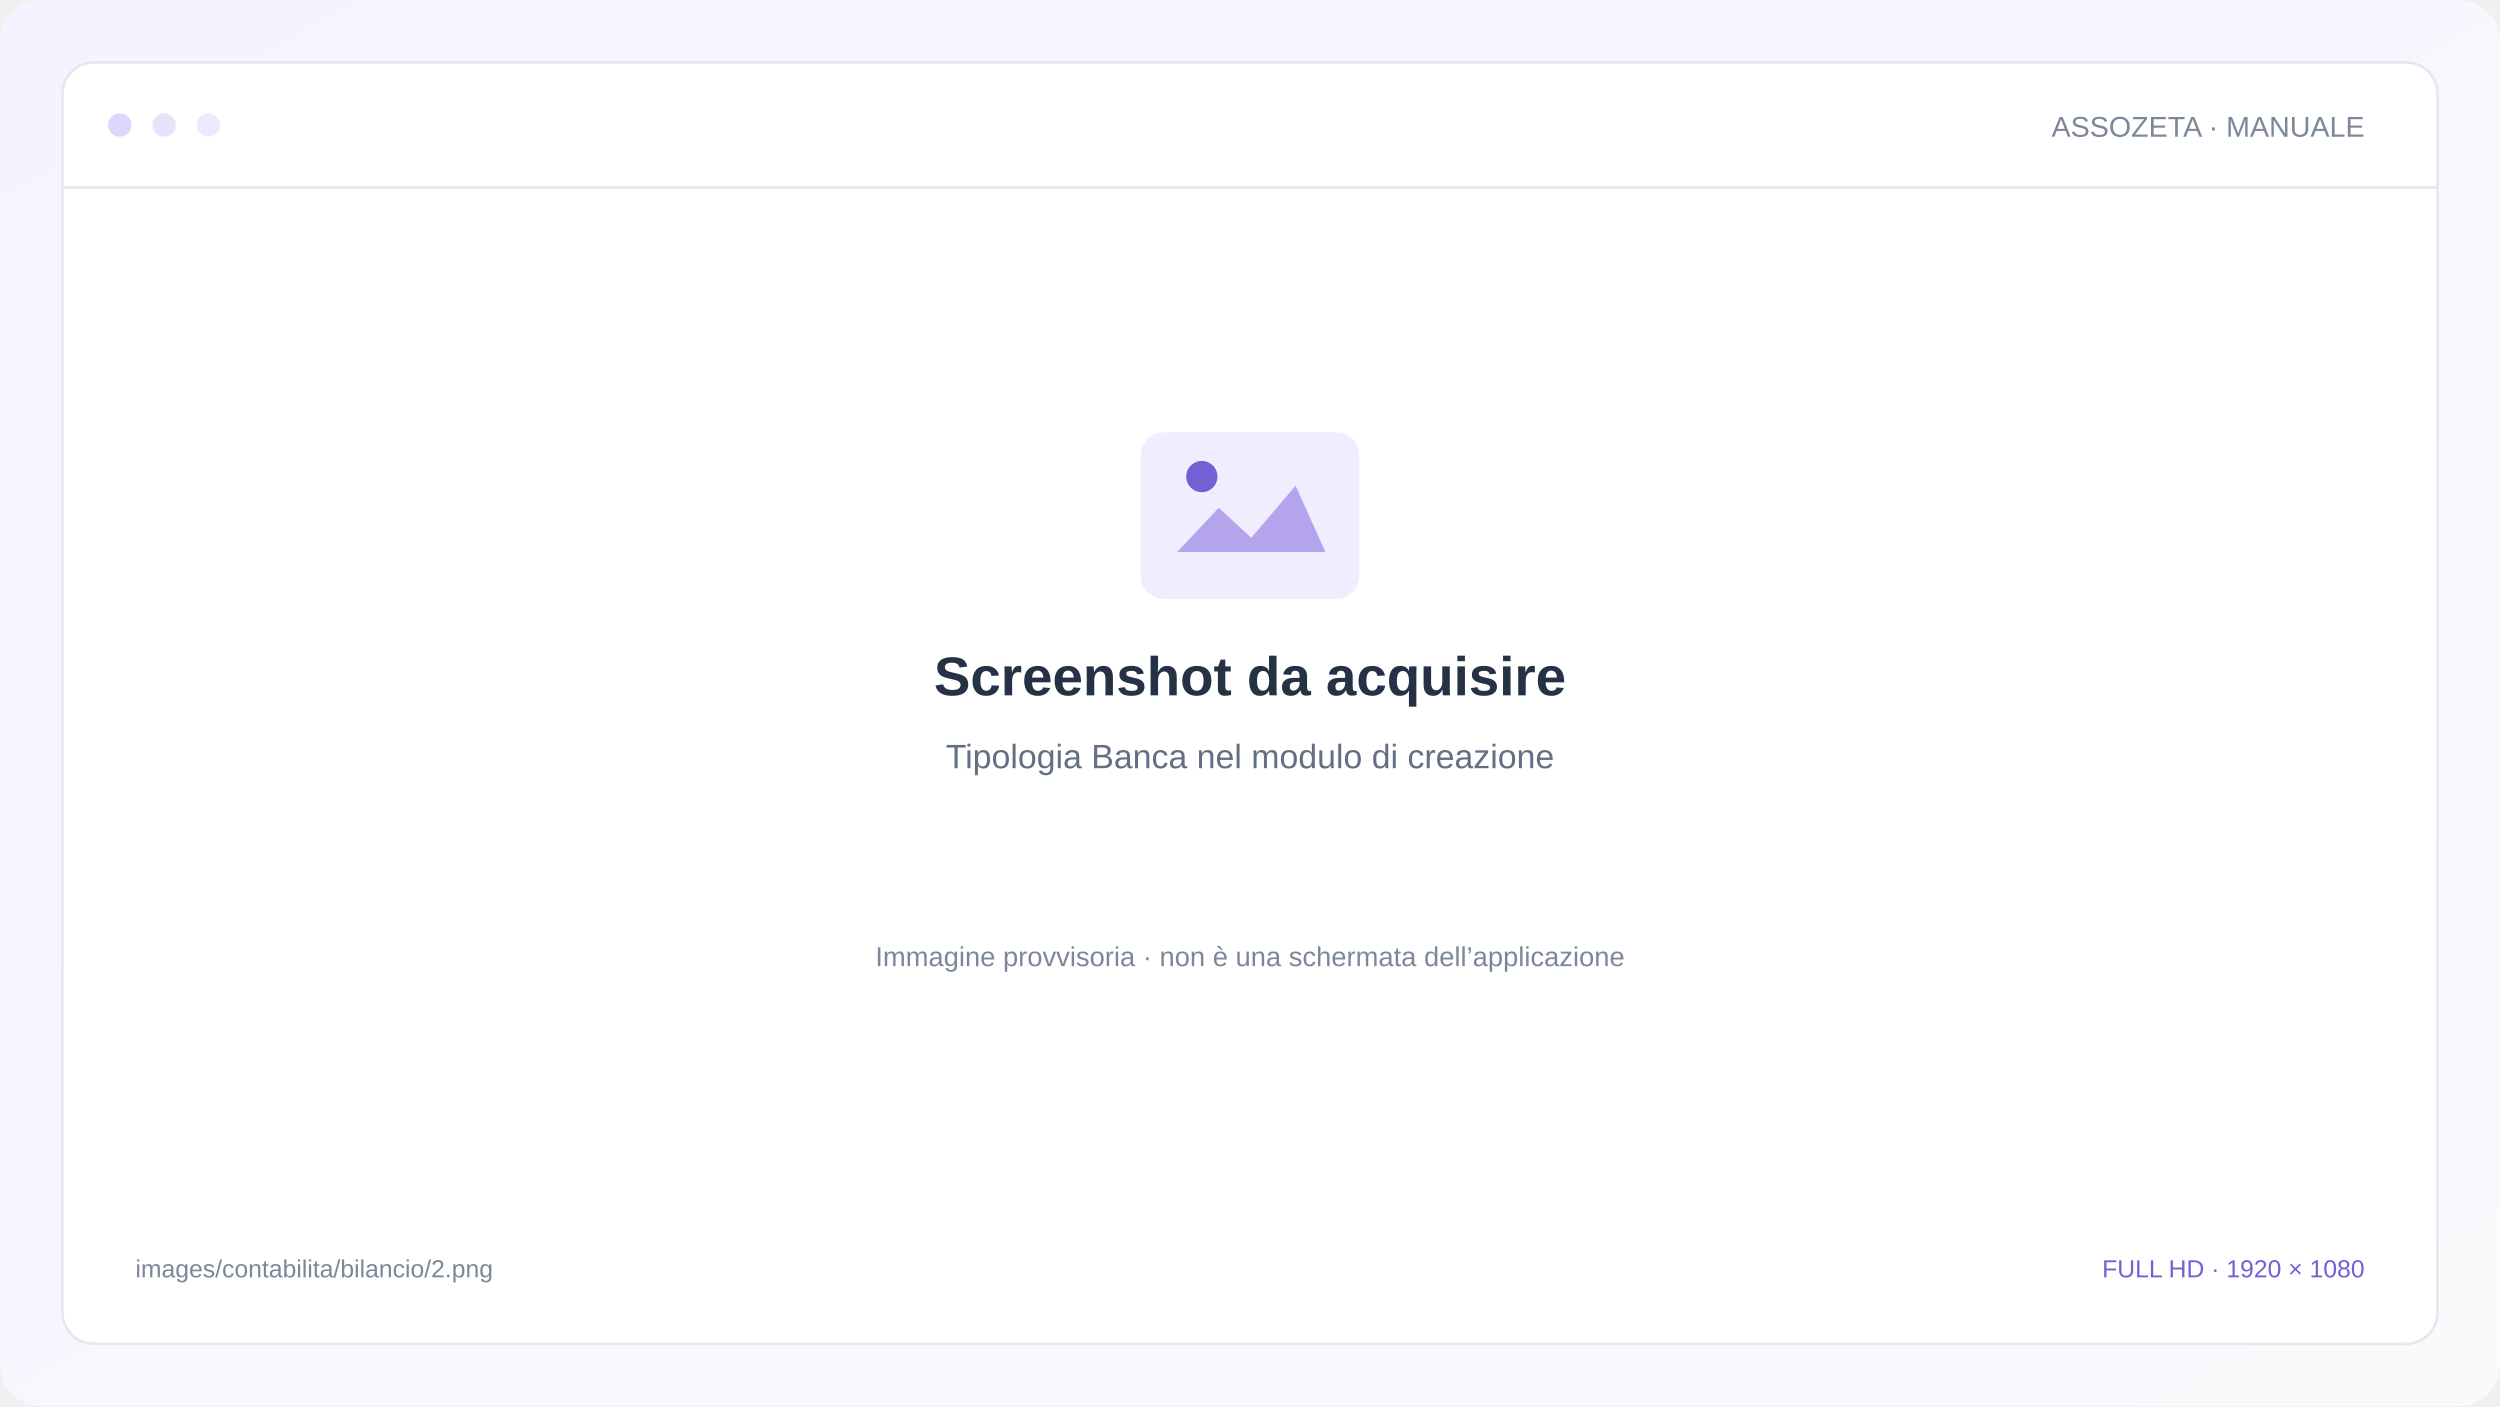
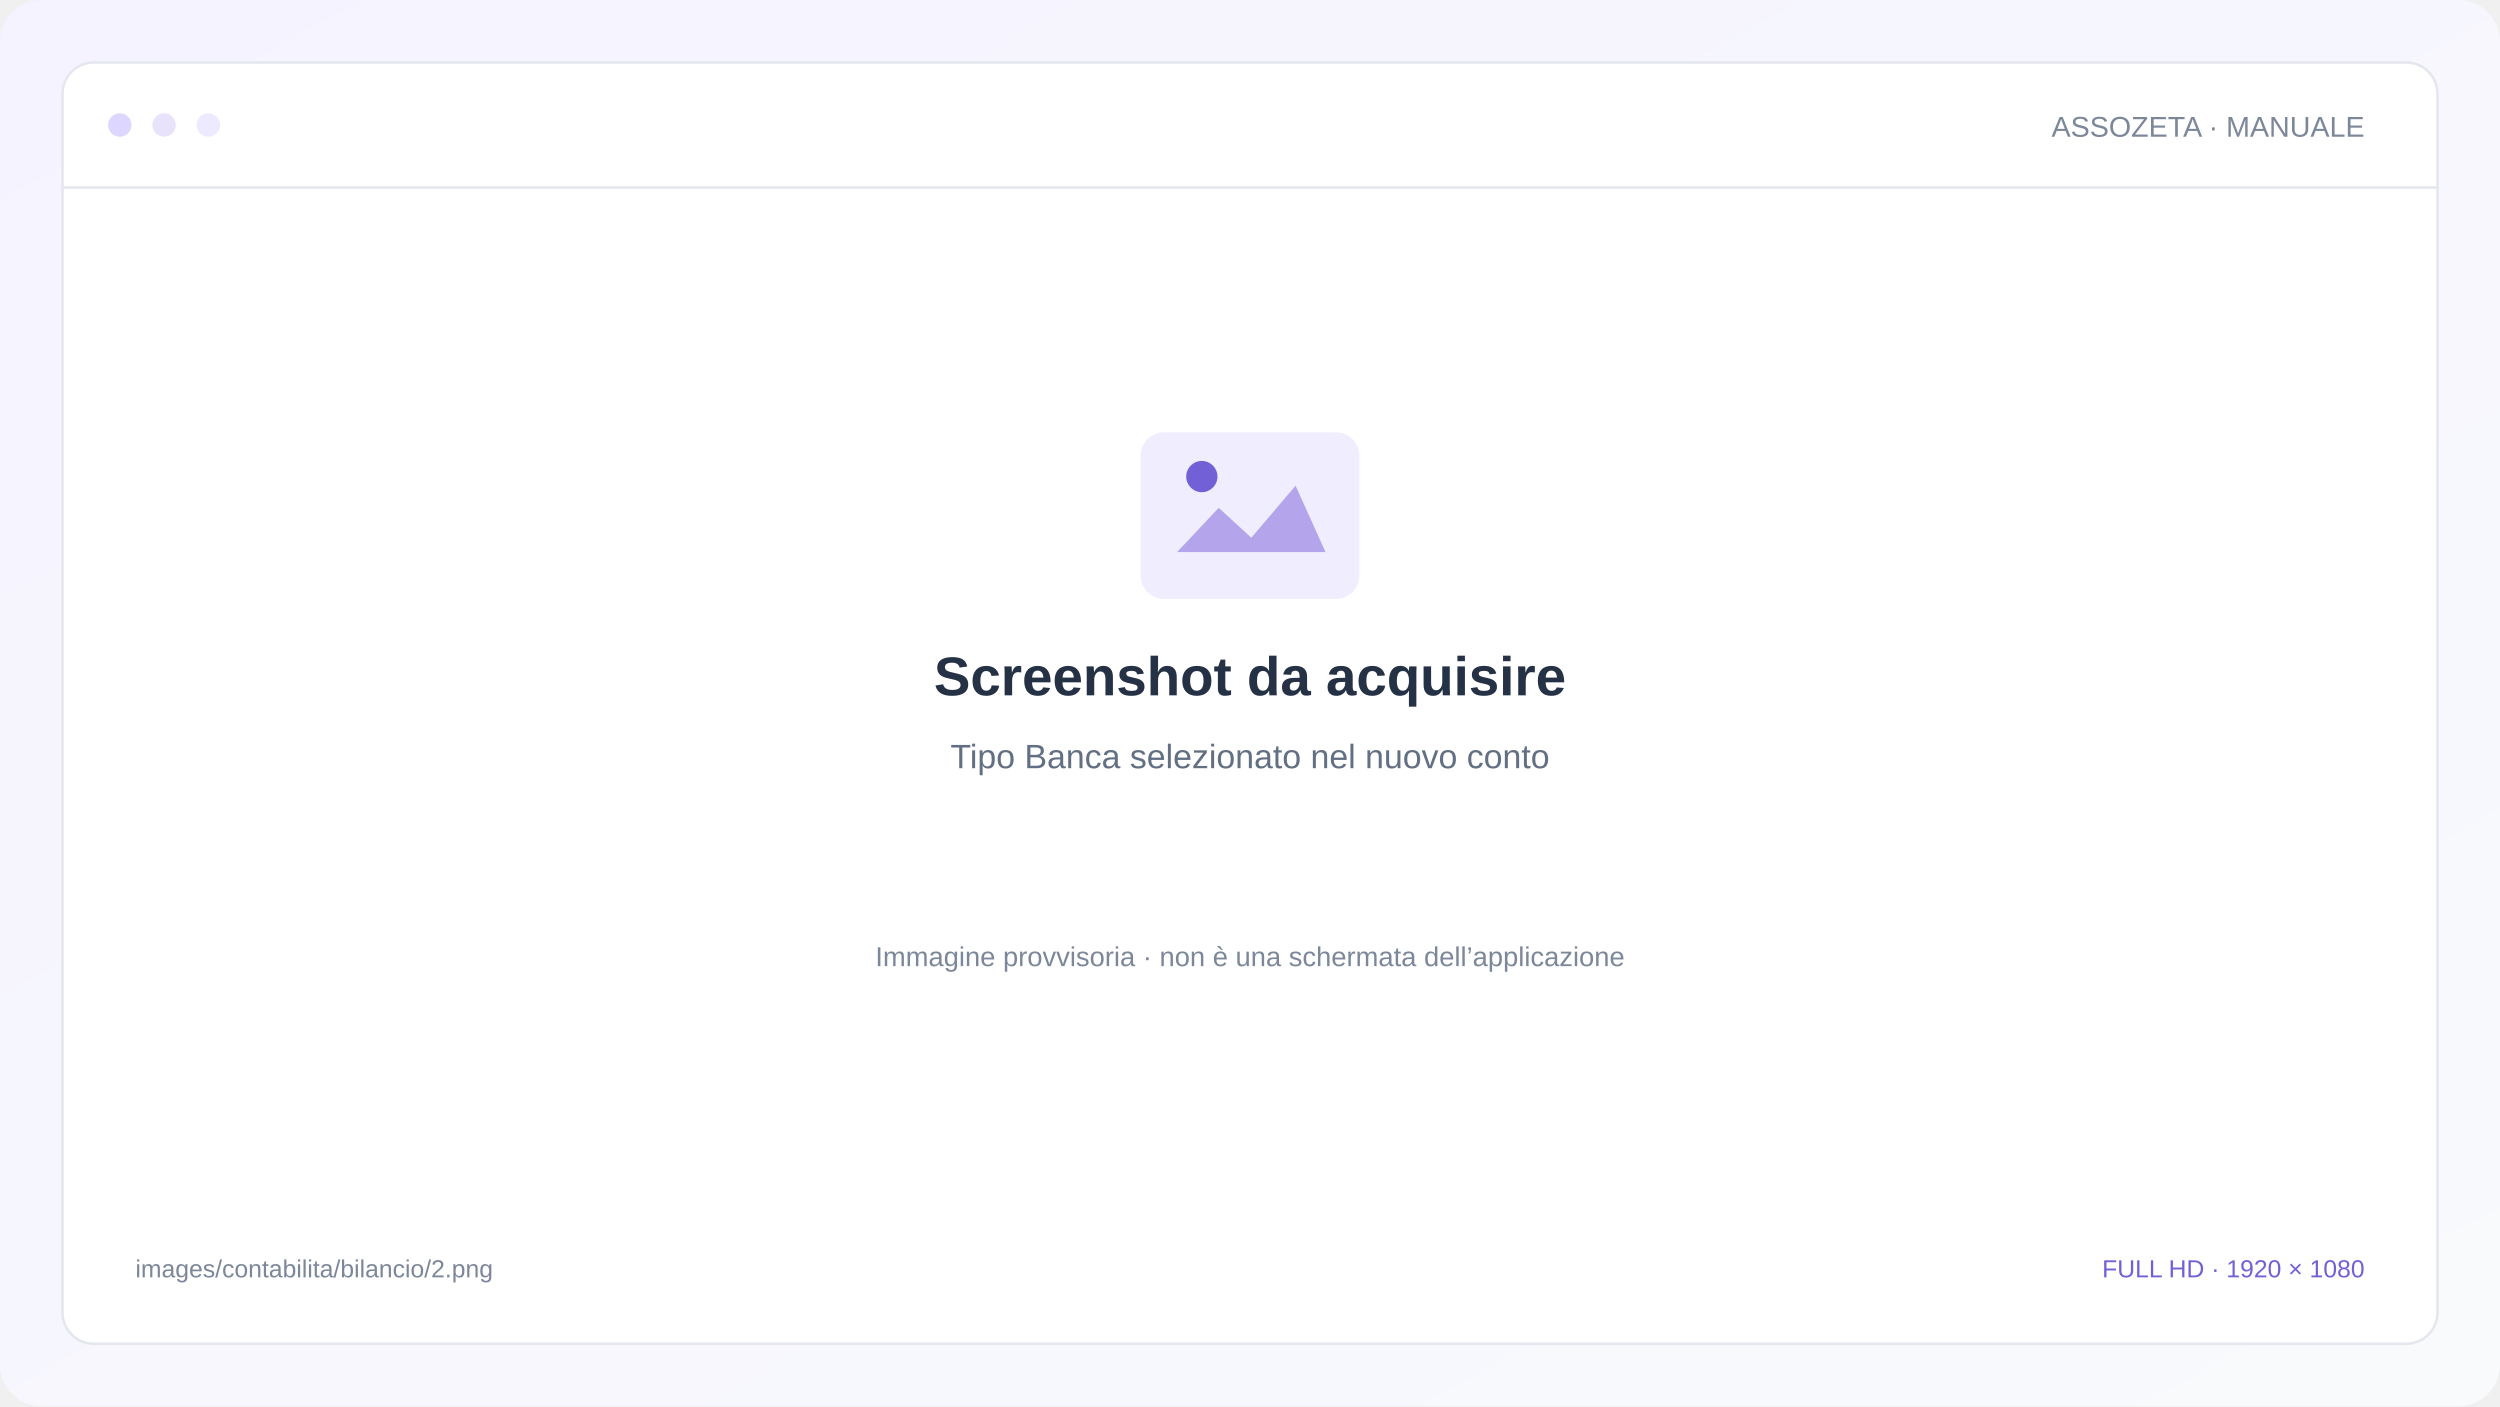
<svg xmlns="http://www.w3.org/2000/svg" width="1920" height="1080" viewBox="0 0 1920 1080" data-assozeta-manuale-placeholder="true" role="img" aria-labelledby="title description">
  <defs>
    <linearGradient id="surface" x2="1" y2="1">
      <stop stop-color="#f5f3ff" />
      <stop offset="1" stop-color="#f8fafc" />
    </linearGradient>
  </defs>
  <rect width="1920" height="1080" rx="32" fill="url(#surface)" />
  <rect x="48" y="48" width="1824" height="984" rx="24" fill="#fff" stroke="#e5e7ef" stroke-width="2" />
  <path d="M48 144H1872" stroke="#e5e7ef" stroke-width="2" />
  <circle cx="92" cy="96" r="9" fill="#ddd6fe" />
  <circle cx="126" cy="96" r="9" fill="#e8e3fa" />
  <circle cx="160" cy="96" r="9" fill="#ede9fe" />
  <text x="1816" y="105" text-anchor="end" font-family="Arial, sans-serif" font-size="22" fill="#7c879a">ASSOZETA · MANUALE</text>
  <rect x="876" y="332" width="168" height="128" rx="18" fill="#f0edff" />
  <path d="M904 424l32-34 25 23 34-40 23 51H904z" fill="#b4a4ec" />
  <circle cx="923" cy="366" r="12" fill="#7160d6" />
  <text x="960" y="534" text-anchor="middle" font-family="Arial, sans-serif" font-size="42" font-weight="700" fill="#253145">Screenshot da acquisire</text>
  <text x="960" y="590" text-anchor="middle" font-family="Arial, sans-serif" font-size="26" fill="#637083">
-     <tspan x="960" dy="0">Tipologia Banca nel modulo di creazione</tspan>
+     <tspan x="960" dy="0">Tipo Banca selezionato nel nuovo conto</tspan>
  </text>
  <text x="960" y="742" text-anchor="middle" font-family="Arial, sans-serif" font-size="21" fill="#7c879a">Immagine provvisoria · non è una schermata dell’applicazione</text>
  <text x="104" y="981" font-family="Arial, sans-serif" font-size="19" fill="#7c879a">images/contabilita/bilancio/2.png</text>
  <text x="1816" y="981" text-anchor="end" font-family="Arial, sans-serif" font-size="19" fill="#7160d6">FULL HD · 1920 × 1080</text>
</svg>
